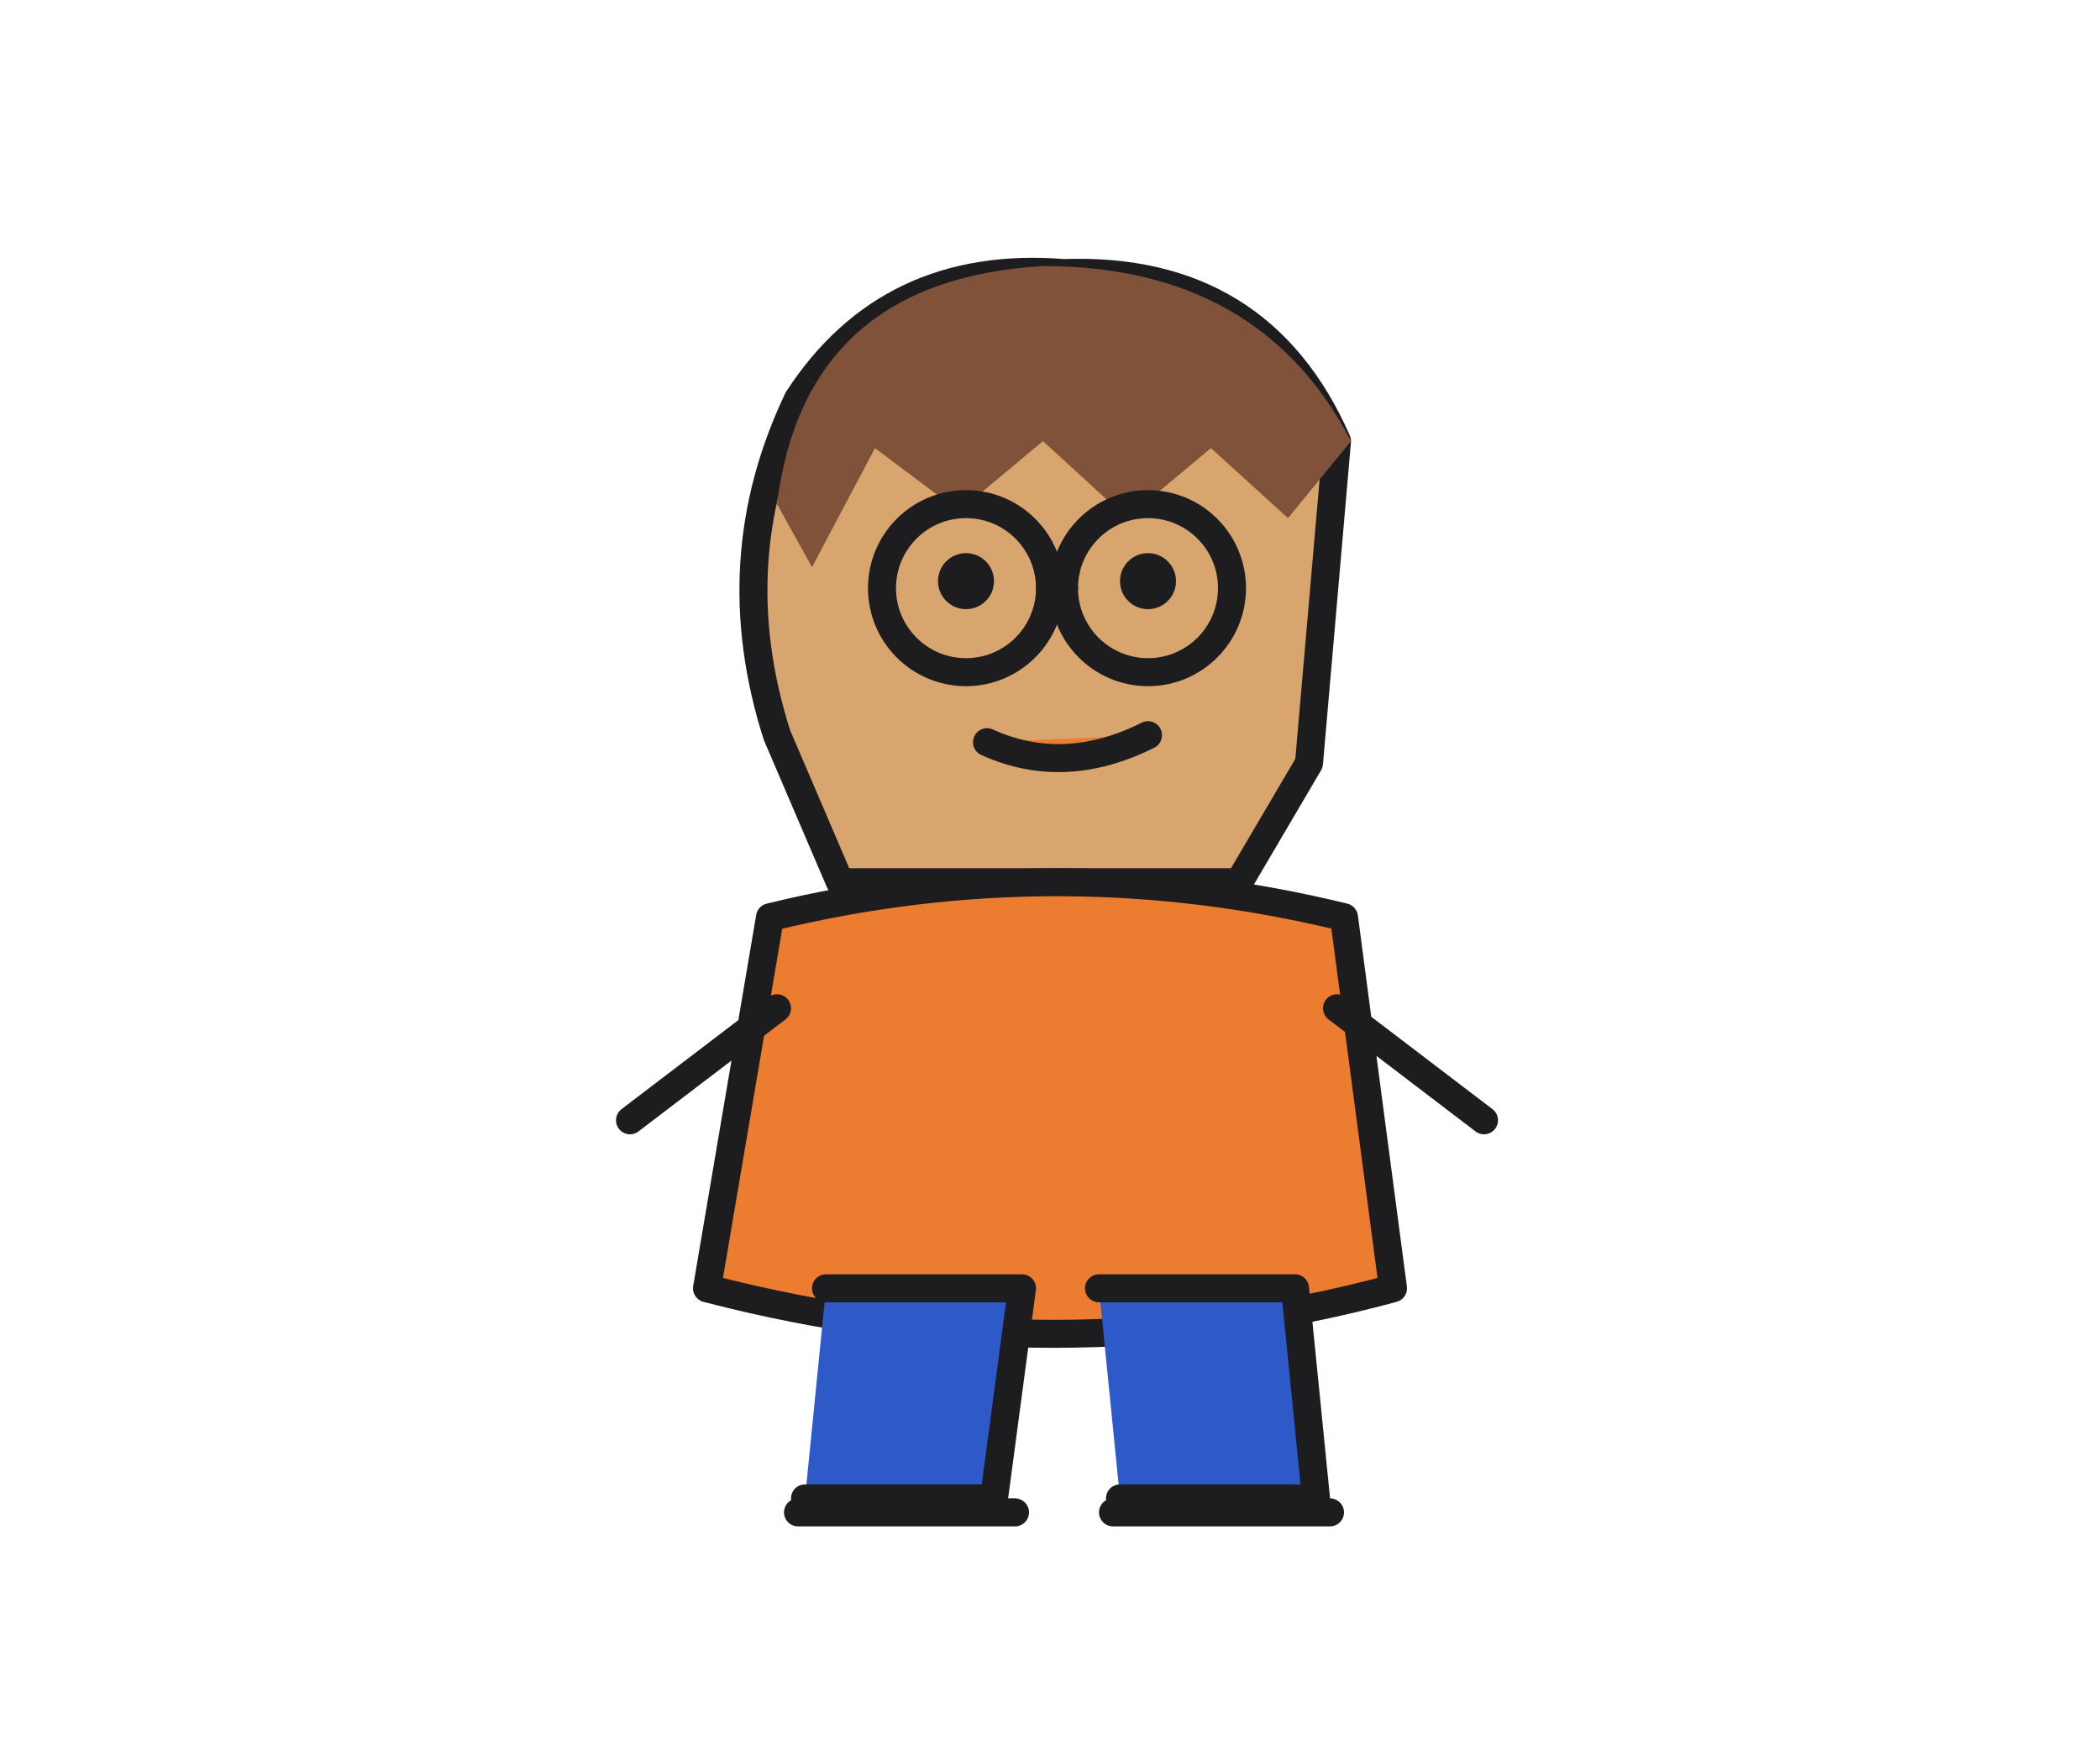
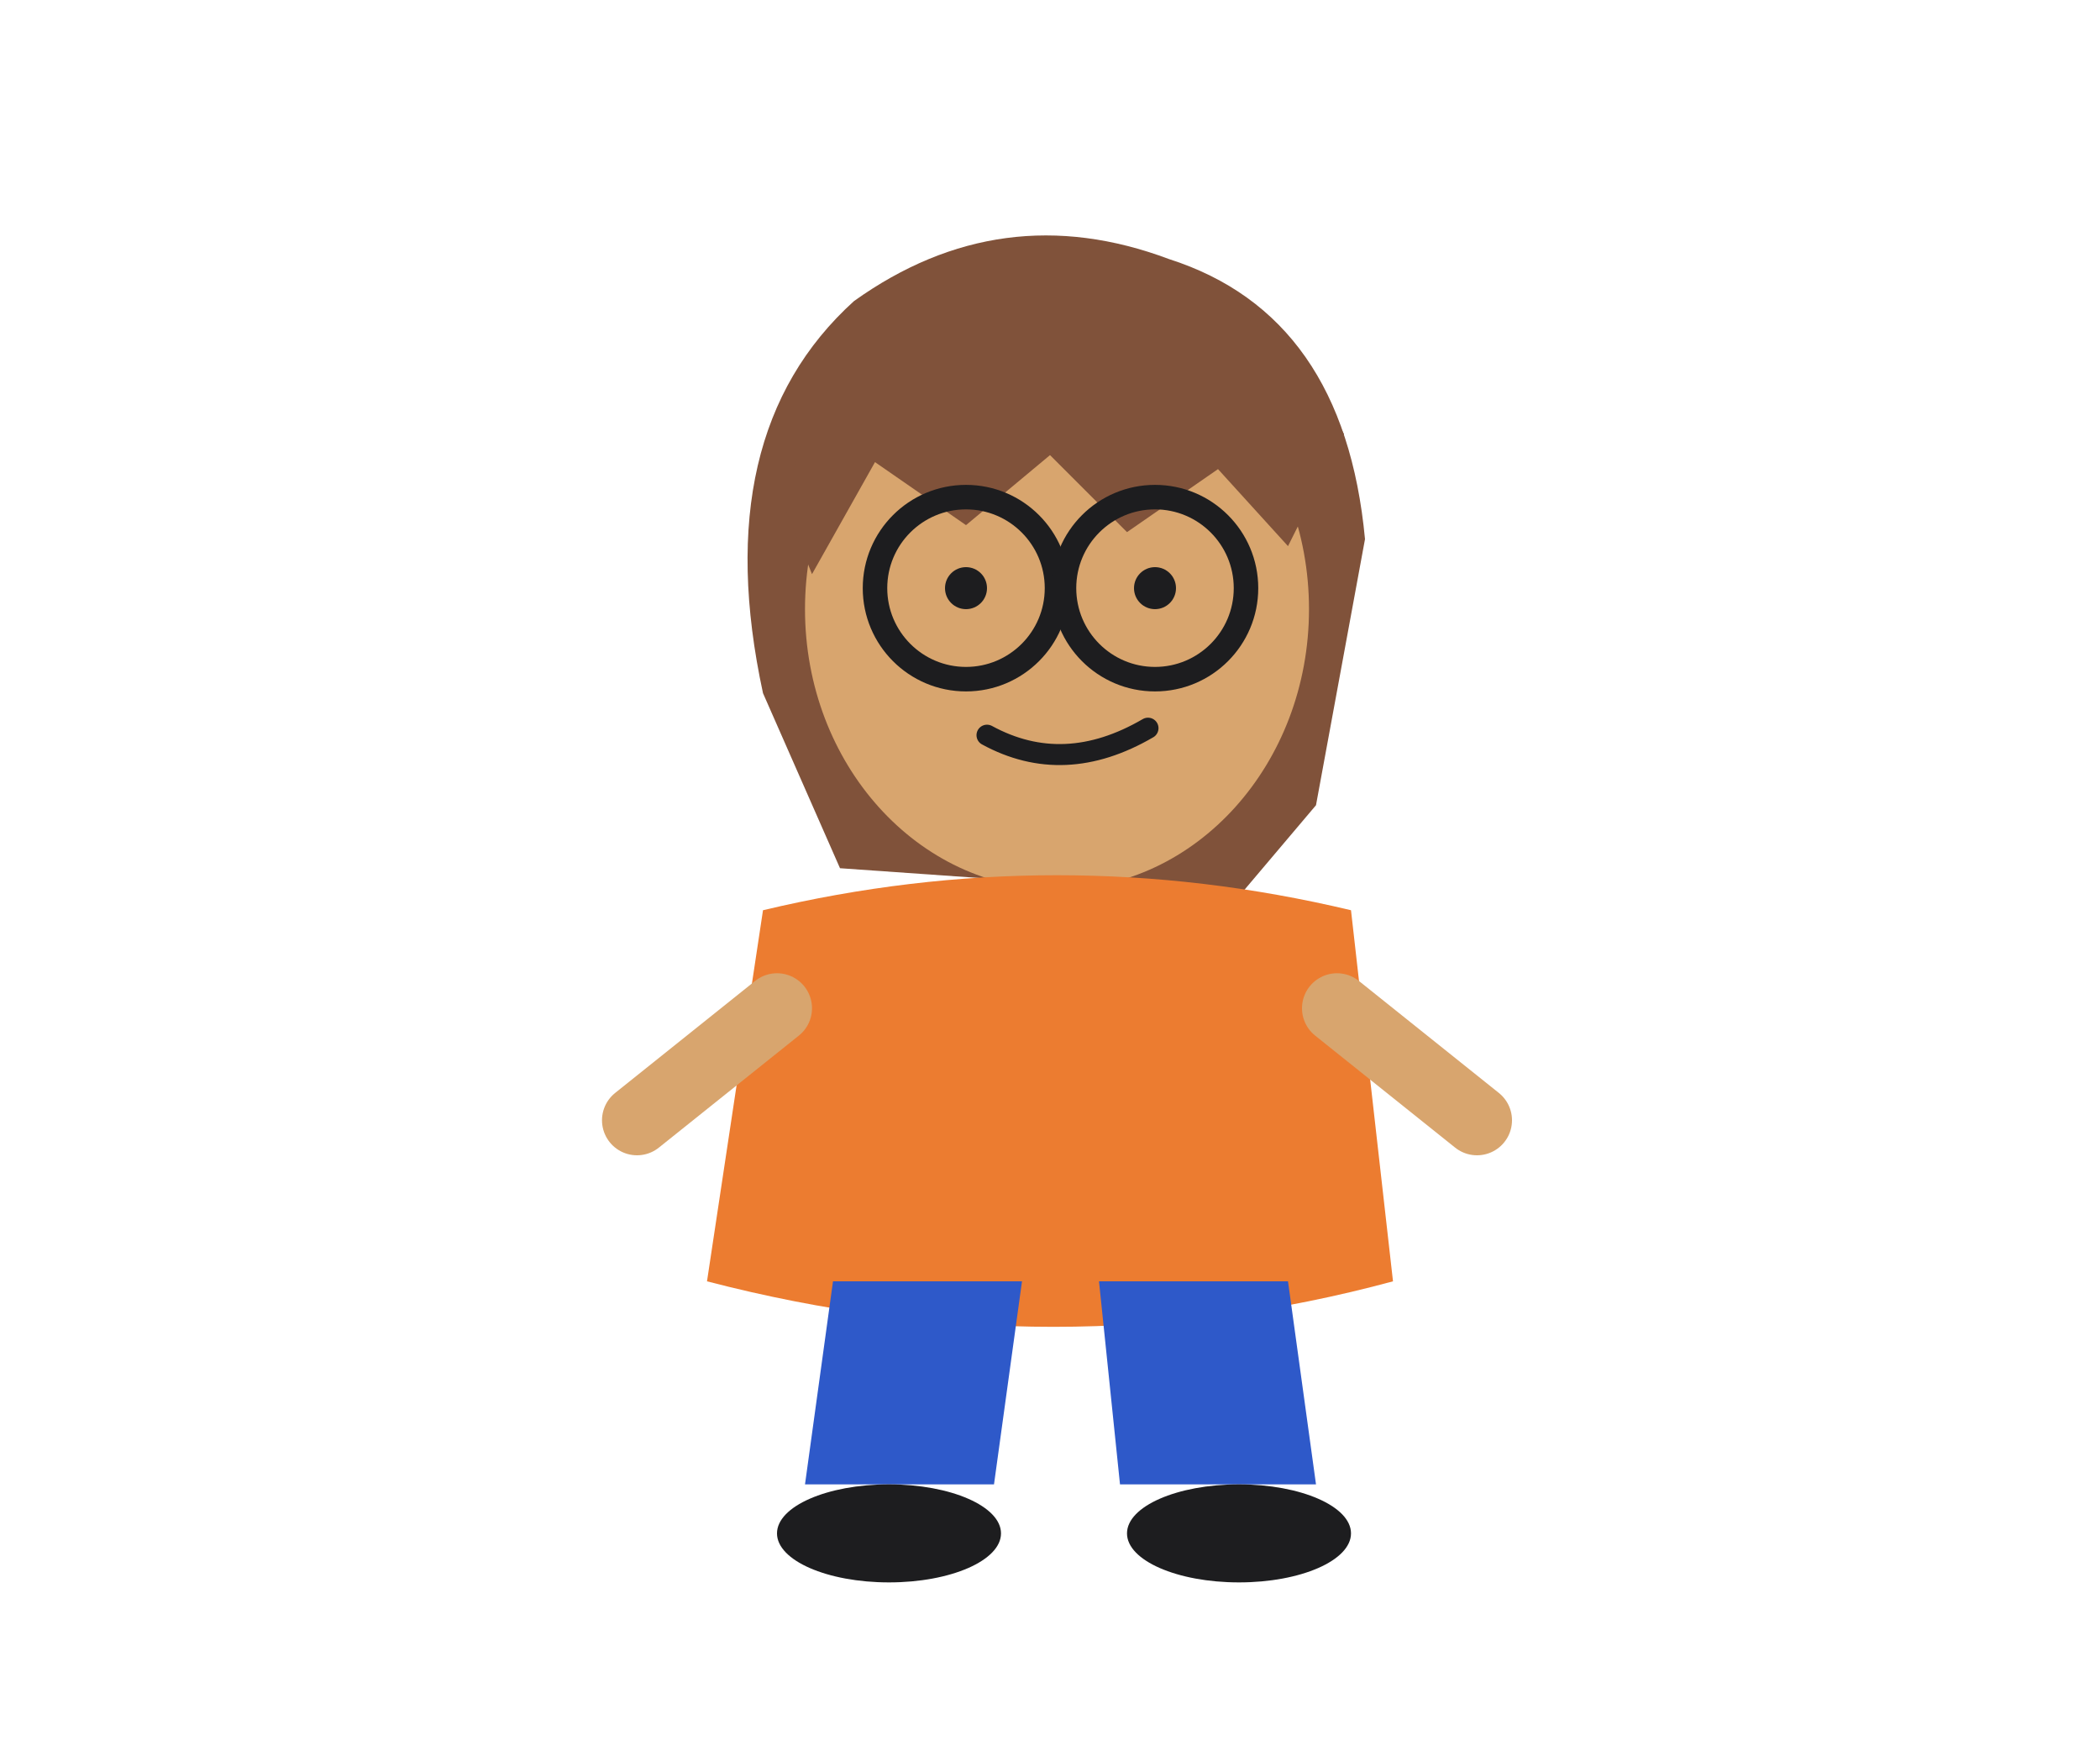
<svg xmlns="http://www.w3.org/2000/svg" width="300" height="250" viewBox="0 0 300 250">
-   <g stroke="#1D1D1F" stroke-width="4" stroke-linecap="round" stroke-linejoin="round">
-     <path d="M111 105 Q103 80 114 57 Q127 37 152 39 Q180 38 191 63 L187 109 L177 126 L120 126Z" fill="#D8A56E" />
-     <path d="M111 72 Q115 40 149 38 Q180 38 193 63 L184 74 L173 64 L161 74 L149 63 L137 73 L125 64 L116 81Z" fill="#80523A" stroke="none" />
-     <circle cx="138" cy="83" r="4" fill="#1D1D1F" stroke="none" />
-     <circle cx="164" cy="83" r="4" fill="#1D1D1F" stroke="none" />
-     <circle cx="138" cy="84" r="12" fill="none" />
-     <circle cx="164" cy="84" r="12" fill="none" />
-     <path d="M150 84 L152 84 M141 106 Q152 111 164 105 M110 131 Q151 121 192 131 L199 184 Q151 197 101 184Z" fill="#EC7C30" />
-     <path d="M111 144 L90 160 M191 144 L212 160" fill="none" />
-     <path d="M118 184 L146 184 L142 214 L115 214 M157 184 L185 184 L188 214 L160 214" fill="#2E59C9" />
-     <path d="M114 216 L145 216 M159 216 L190 216" fill="none" />
-   </g>
+   <path d="M109 99 Q101 62 122 43 Q143 28 167 37 Q192 45 195 77 L188 115 L177 128 L120 124Z" fill="#80523A" />
+   <ellipse cx="151" cy="87" rx="36" ry="40" fill="#D8A56E" />
+   <path d="M112 72 Q119 40 150 37 Q179 37 192 62 L184 78 L174 67 L161 76 L150 65 L138 75 L125 66 L116 82Z" fill="#80523A" />
+   <circle cx="138" cy="84" r="13" fill="none" stroke="#1D1D1F" stroke-width="3.5" />
+   <circle cx="165" cy="84" r="13" fill="none" stroke="#1D1D1F" stroke-width="3.5" />
+   <path d="M151 84 L152 84" stroke="#1D1D1F" stroke-width="3.5" />
+   <circle cx="138" cy="84" r="3" fill="#1D1D1F" />
+   <circle cx="165" cy="84" r="3" fill="#1D1D1F" />
+   <path d="M141 105 Q152 111 164 104" fill="none" stroke="#1D1D1F" stroke-width="3" stroke-linecap="round" />
+   <path d="M109 130 Q151 120 193 130 L199 183 Q151 196 101 183Z" fill="#EC7C30" />
+   <path d="M111 144 L91 160 M191 144 L211 160" stroke="#D8A56E" stroke-width="10" stroke-linecap="round" />
+   <path d="M119 183 L146 183 L142 212 L115 212 M157 183 L184 183 L188 212 L160 212" fill="#2E59C9" />
+   <ellipse cx="127" cy="219" rx="16" ry="7" fill="#1D1D1F" />
+   <ellipse cx="177" cy="219" rx="16" ry="7" fill="#1D1D1F" />
</svg>
